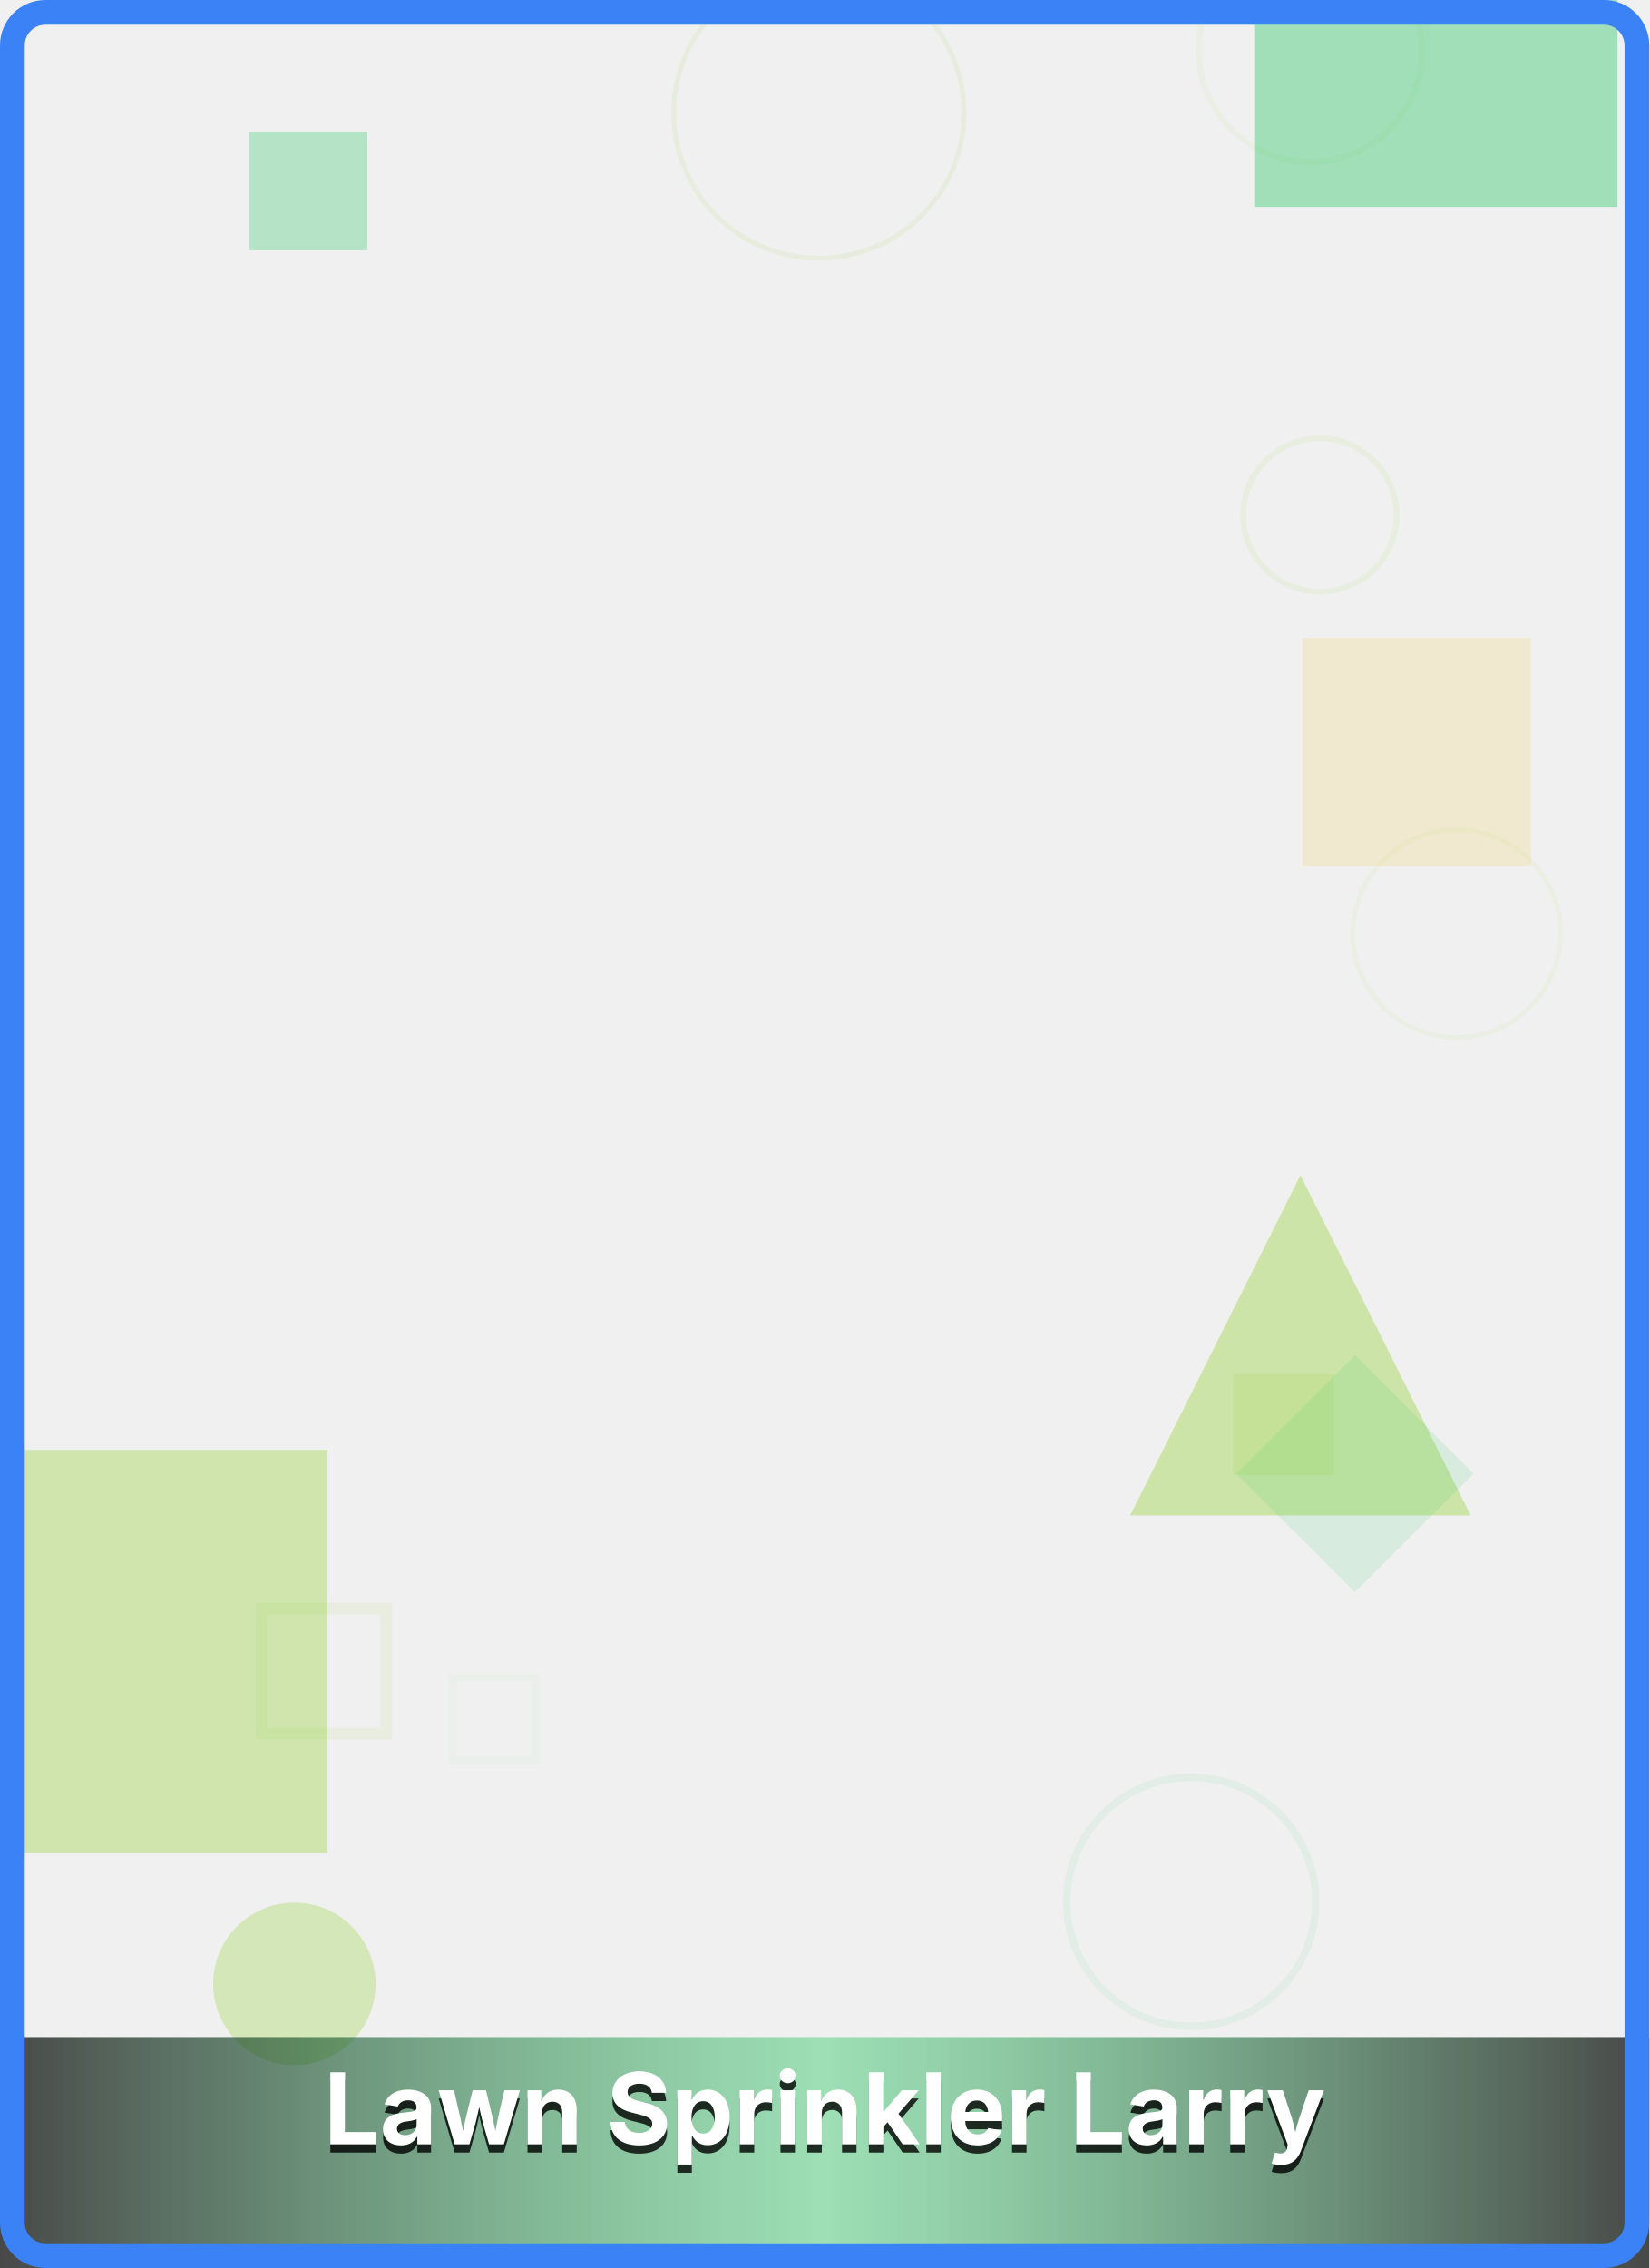
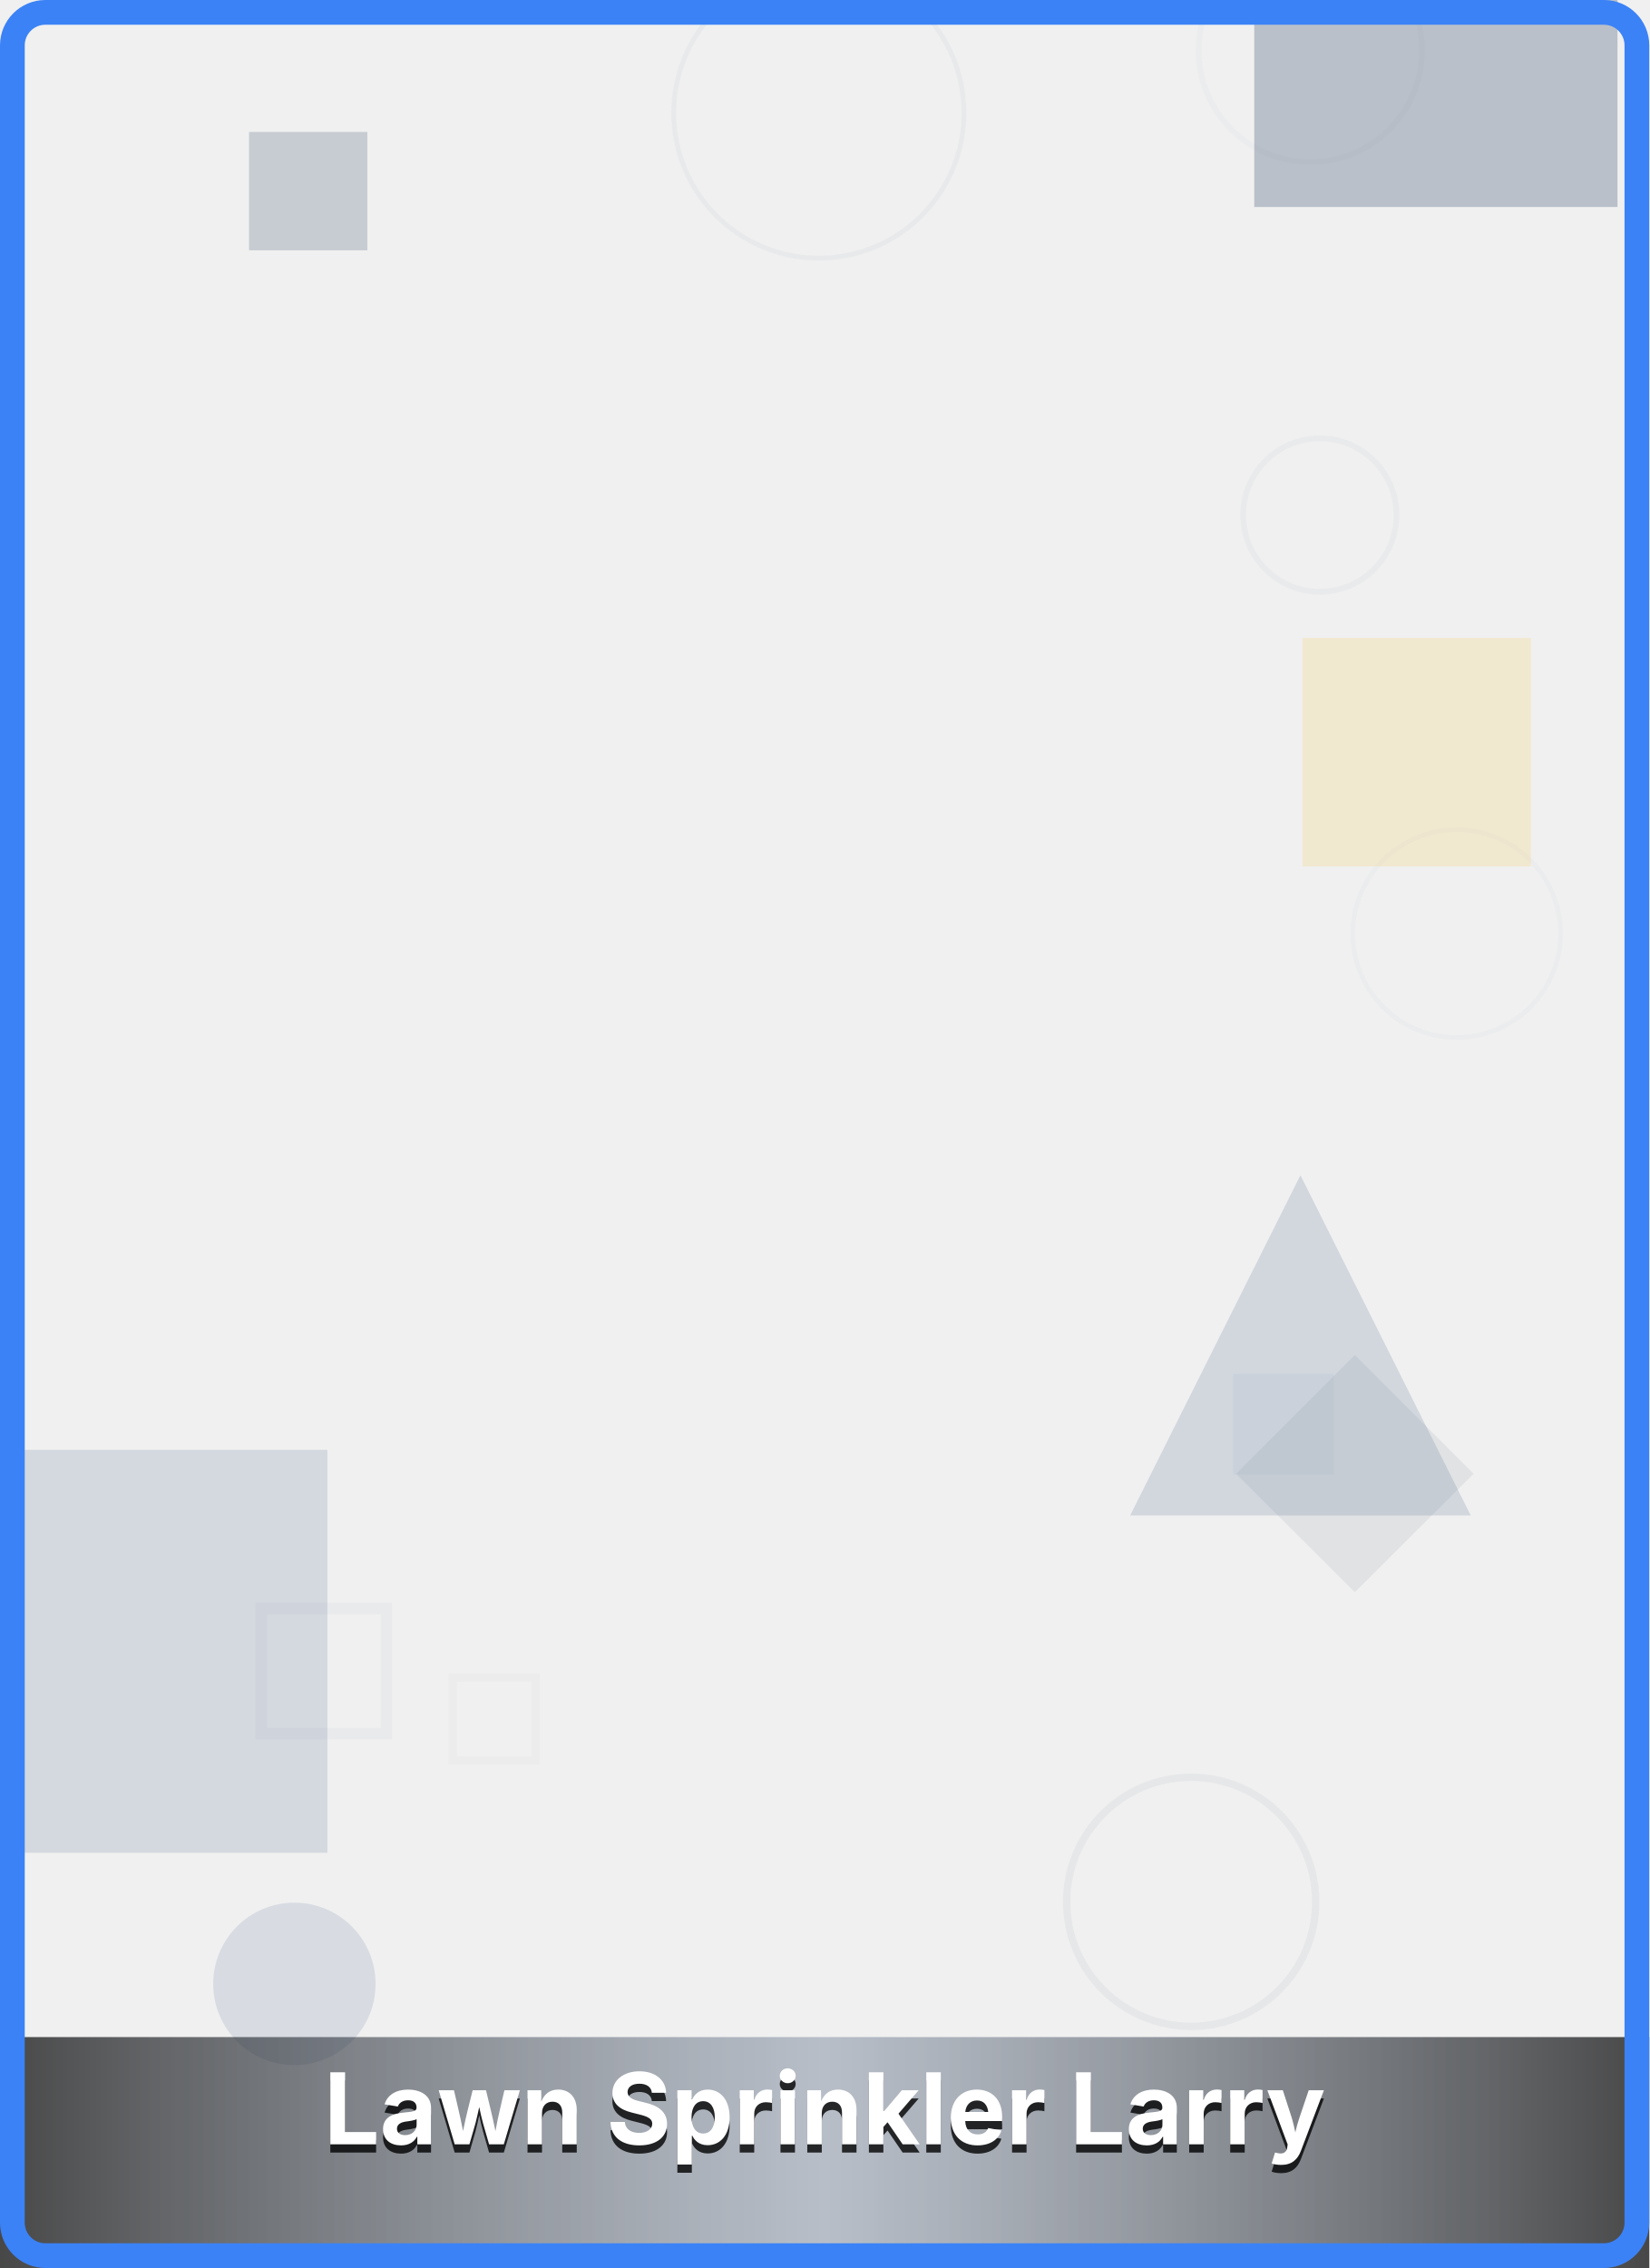
<svg xmlns="http://www.w3.org/2000/svg" viewBox="0 0 400 550" width="400" height="550">
  <defs>
    <linearGradient id="bg-gradient-summer_002" x1="0%" y1="0%" x2="100%" y2="100%">
-       <stop offset="0%" style="stop-color:#22c55e;stop-opacity:0.26" />
-       <stop offset="50%" style="stop-color:#84cc16;stop-opacity:0.4" />
-       <stop offset="100%" style="stop-color:#22c55e;stop-opacity:0.26" />
+       <stop offset="0%" style="stop-color:#64748b;stop-opacity:0.26" />
+       <stop offset="50%" style="stop-color:#94a3b8;stop-opacity:0.4" />
+       <stop offset="100%" style="stop-color:#64748b;stop-opacity:0.26" />
    </linearGradient>
    <filter id="shadow-summer_002">
      <feDropShadow dx="0" dy="2" stdDeviation="3" flood-opacity="0.8" />
    </filter>
  </defs>
  <rect width="400" height="550" fill="url(#bg-gradient-0.5951876901090145)" />
  <g opacity="0.3">
-     <circle cx="198.6" cy="27.4" r="35.2" fill="none" stroke="#84cc16" stroke-width="1.2" opacity="0.27" />
-     <circle cx="317.8" cy="12.2" r="27.1" fill="none" stroke="#84cc16" stroke-width="1.4" opacity="0.18" />
-     <circle cx="320.1" cy="124.9" r="18.6" fill="none" stroke="#84cc16" stroke-width="1.4" opacity="0.26" />
-     <rect x="109.8" y="406.8" width="20.1" height="20.1" fill="none" stroke="#22c55e" stroke-width="2.0" opacity="0.10" />
-     <circle cx="288.9" cy="461.2" r="30.2" fill="none" stroke="#22c55e" stroke-width="1.8" opacity="0.24" />
-     <rect x="63.4" y="390.1" width="30.3" height="30.3" fill="none" stroke="#84cc16" stroke-width="2.8" opacity="0.25" />
-     <circle cx="353.3" cy="226.4" r="25.2" fill="none" stroke="#84cc16" stroke-width="1.1" opacity="0.20" />
+     <circle cx="198.6" cy="27.4" r="35.2" fill="none" stroke="#94a3b8" stroke-width="1.2" opacity="0.27" />
+     <circle cx="317.8" cy="12.2" r="27.1" fill="none" stroke="#94a3b8" stroke-width="1.4" opacity="0.18" />
+     <circle cx="320.1" cy="124.9" r="18.6" fill="none" stroke="#94a3b8" stroke-width="1.4" opacity="0.26" />
+     <rect x="109.8" y="406.8" width="20.1" height="20.1" fill="none" stroke="#64748b" stroke-width="2.0" opacity="0.10" />
+     <circle cx="288.9" cy="461.2" r="30.2" fill="none" stroke="#64748b" stroke-width="1.8" opacity="0.24" />
+     <rect x="63.4" y="390.1" width="30.3" height="30.3" fill="none" stroke="#94a3b8" stroke-width="2.8" opacity="0.25" />
+     <circle cx="353.3" cy="226.4" r="25.2" fill="none" stroke="#94a3b8" stroke-width="1.1" opacity="0.20" />
  </g>
-   <rect x="-18.3" y="351.6" width="97.7" height="97.7" fill="#84cc16" opacity="0.31" />
-   <circle cx="71.4" cy="481.1" r="19.7" fill="#84cc16" opacity="0.26" />
-   <rect x="60.4" y="32.0" width="28.7" height="28.7" fill="#22c55e" opacity="0.29" />
-   <rect x="304.2" y="-37.9" width="88.1" height="88.1" fill="#22c55e" opacity="0.39" />
-   <polygon points="315.4,285.0 356.7,367.5 274.1,367.5" fill="#84cc16" opacity="0.33" />
+   <rect x="-18.3" y="351.6" width="97.7" height="97.7" fill="#94a3b8" opacity="0.31" />
+   <circle cx="71.4" cy="481.1" r="19.7" fill="#94a3b8" opacity="0.26" />
+   <rect x="60.4" y="32.0" width="28.7" height="28.7" fill="#64748b" opacity="0.29" />
+   <rect x="304.2" y="-37.9" width="88.1" height="88.1" fill="#64748b" opacity="0.39" />
+   <polygon points="315.4,285.0 356.7,367.5 274.1,367.5" fill="#94a3b8" opacity="0.33" />
  <rect x="315.9" y="154.7" width="55.4" height="55.4" fill="#fbbf24" opacity="0.16" />
-   <polygon points="328.6,328.6 357.4,357.4 328.6,386.1 299.8,357.4" fill="#22c55e" opacity="0.12" />
-   <rect x="299.1" y="333.2" width="24.4" height="24.4" fill="#84cc16" opacity="0.12" />
+   <polygon points="328.6,328.6 357.4,357.4 328.6,386.1 299.8,357.4" fill="#64748b" opacity="0.12" />
+   <rect x="299.1" y="333.2" width="24.4" height="24.4" fill="#94a3b8" opacity="0.12" />
  <defs>
    <linearGradient id="text-bg-20" x1="0%" y1="0%" x2="100%" y2="0%">
      <stop offset="0%" style="stop-color:#000000;stop-opacity:0.7" />
-       <stop offset="50%" style="stop-color:#22c55e;stop-opacity:0.4" />
+       <stop offset="50%" style="stop-color:#64748b;stop-opacity:0.4" />
      <stop offset="100%" style="stop-color:#000000;stop-opacity:0.7" />
    </linearGradient>
  </defs>
  <rect x="0" y="494" width="400" height="56" fill="url(#text-bg-20)" />
  <text x="200" y="522" font-family="system-ui, -apple-system, sans-serif" font-size="24" font-weight="bold" text-anchor="middle" fill="#000000" opacity="0.8">Lawn Sprinkler Larry</text>
  <text x="200" y="520" font-family="system-ui, -apple-system, sans-serif" font-size="24" font-weight="bold" text-anchor="middle" fill="#ffffff">Lawn Sprinkler Larry</text>
  <rect x="3" y="3" width="394" height="544" fill="none" stroke="#3b82f6" stroke-width="6" rx="8" ry="8" />
</svg>
